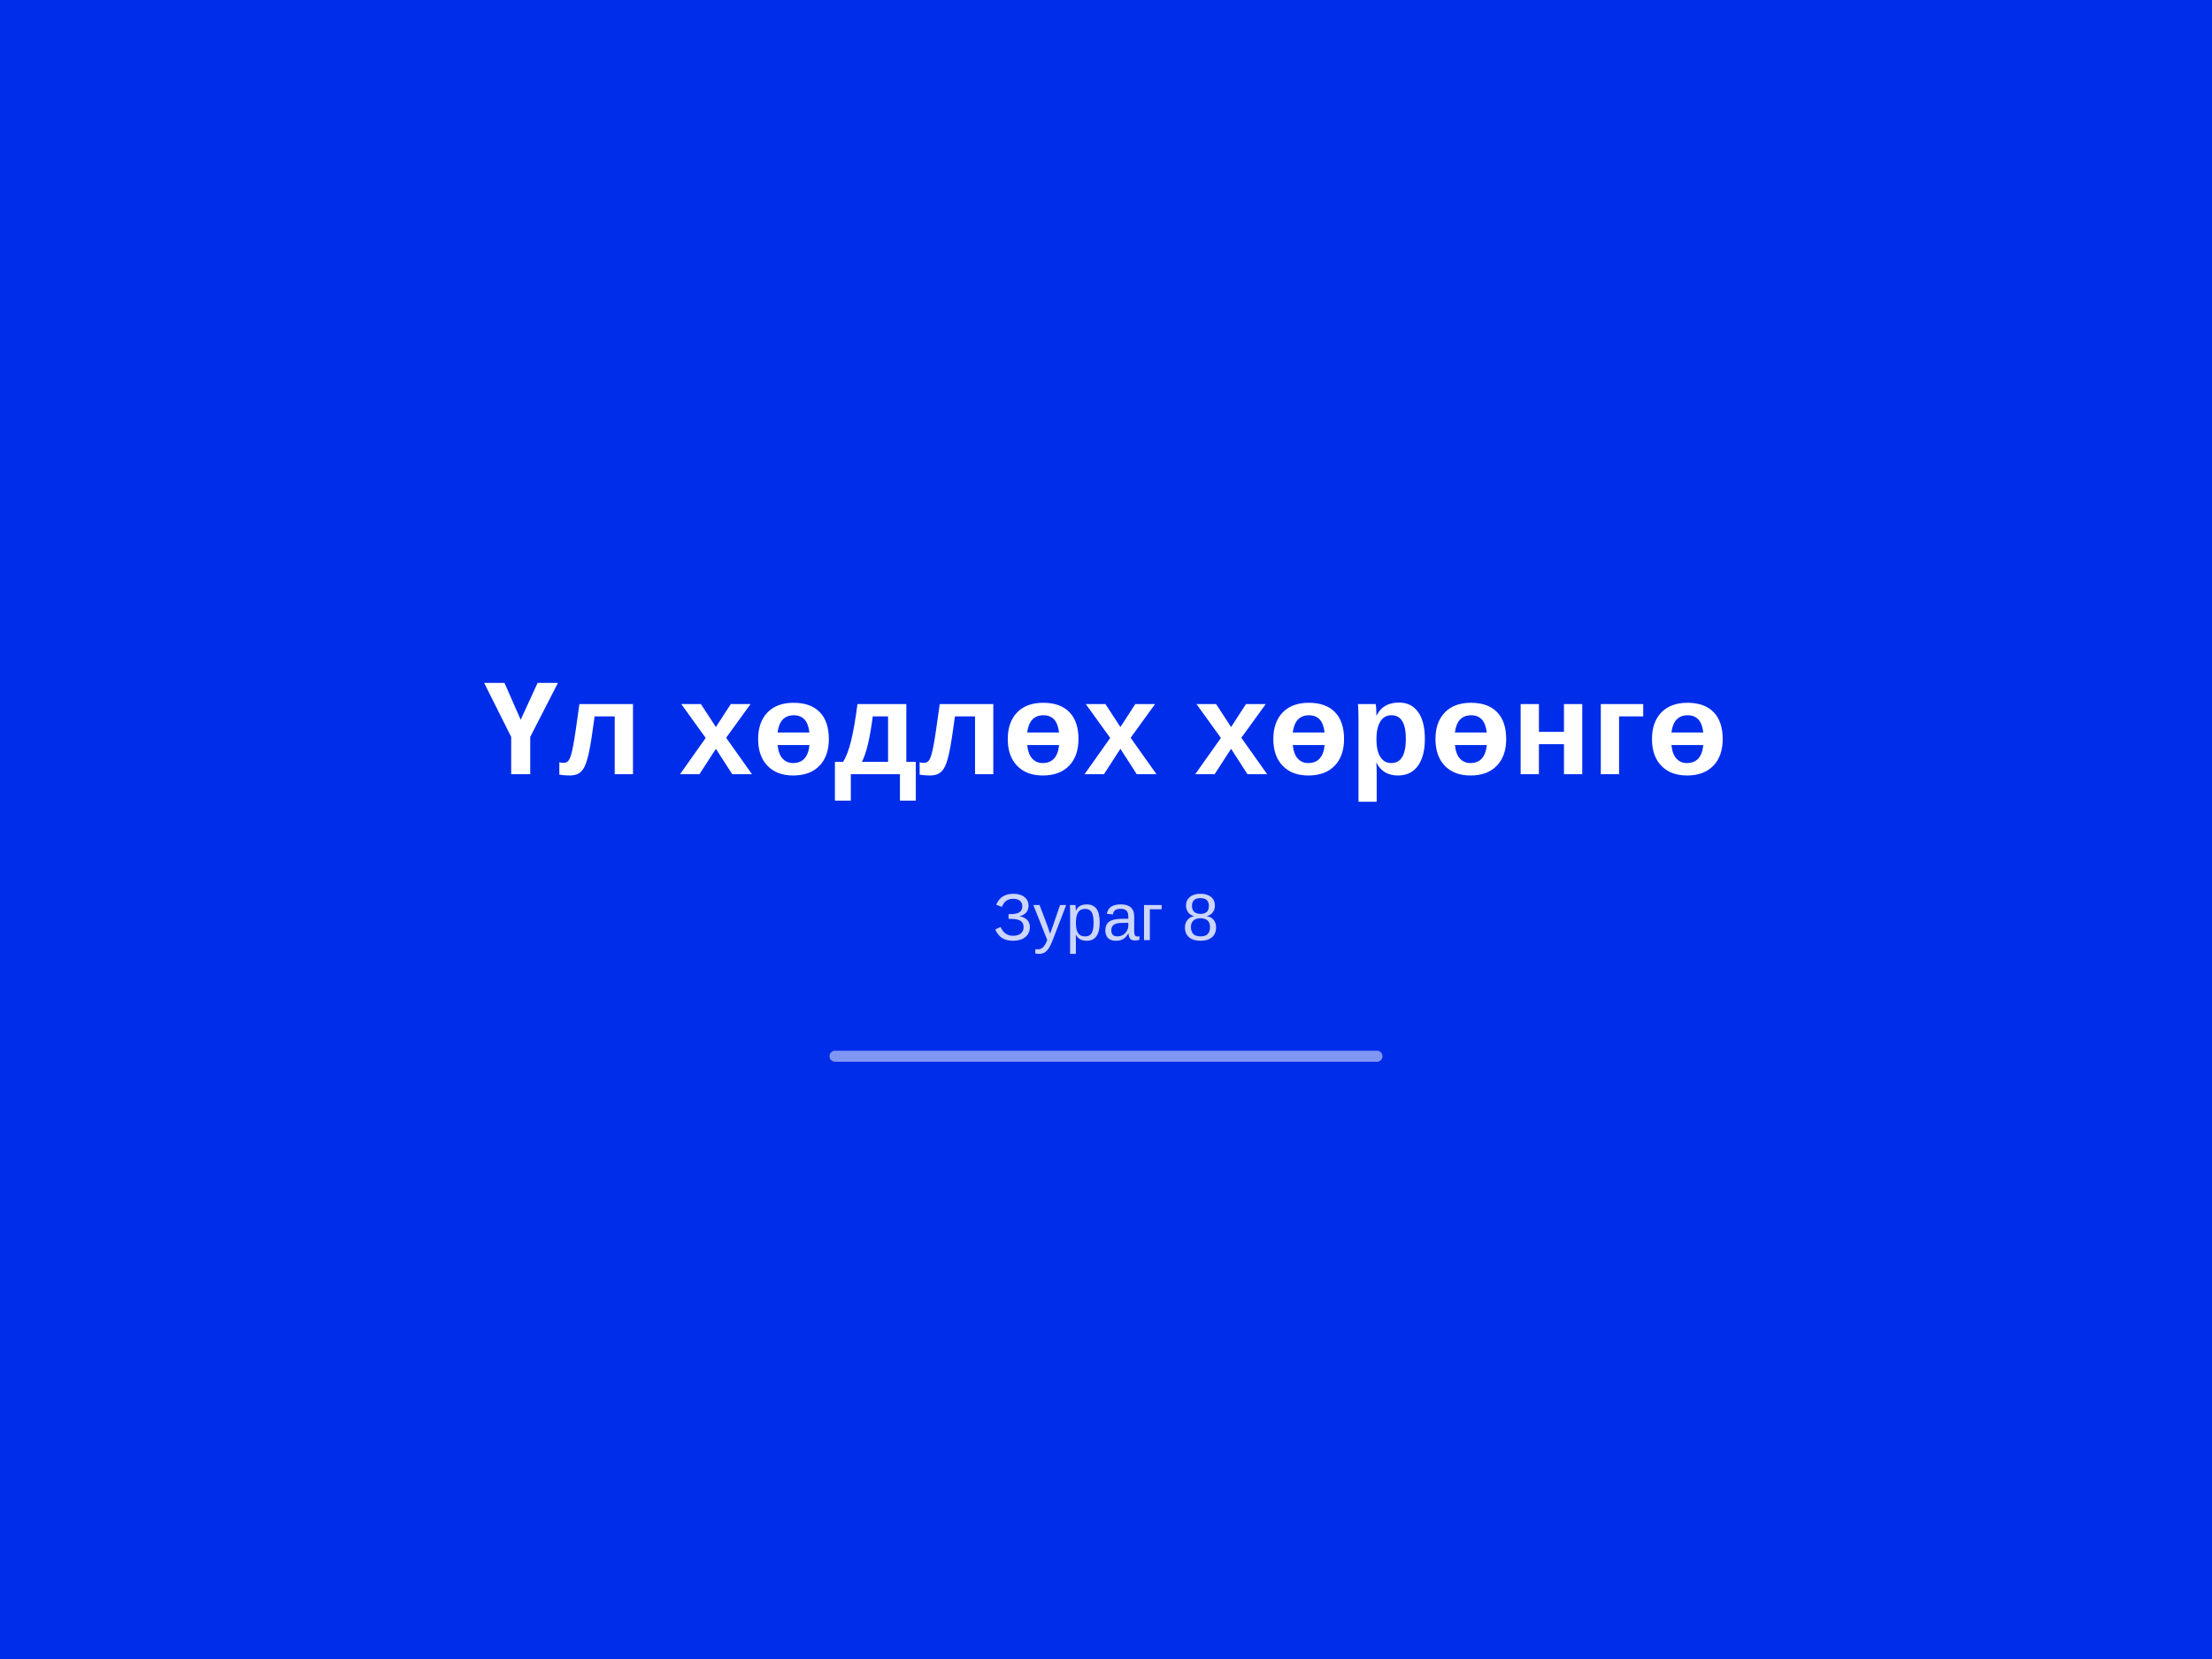
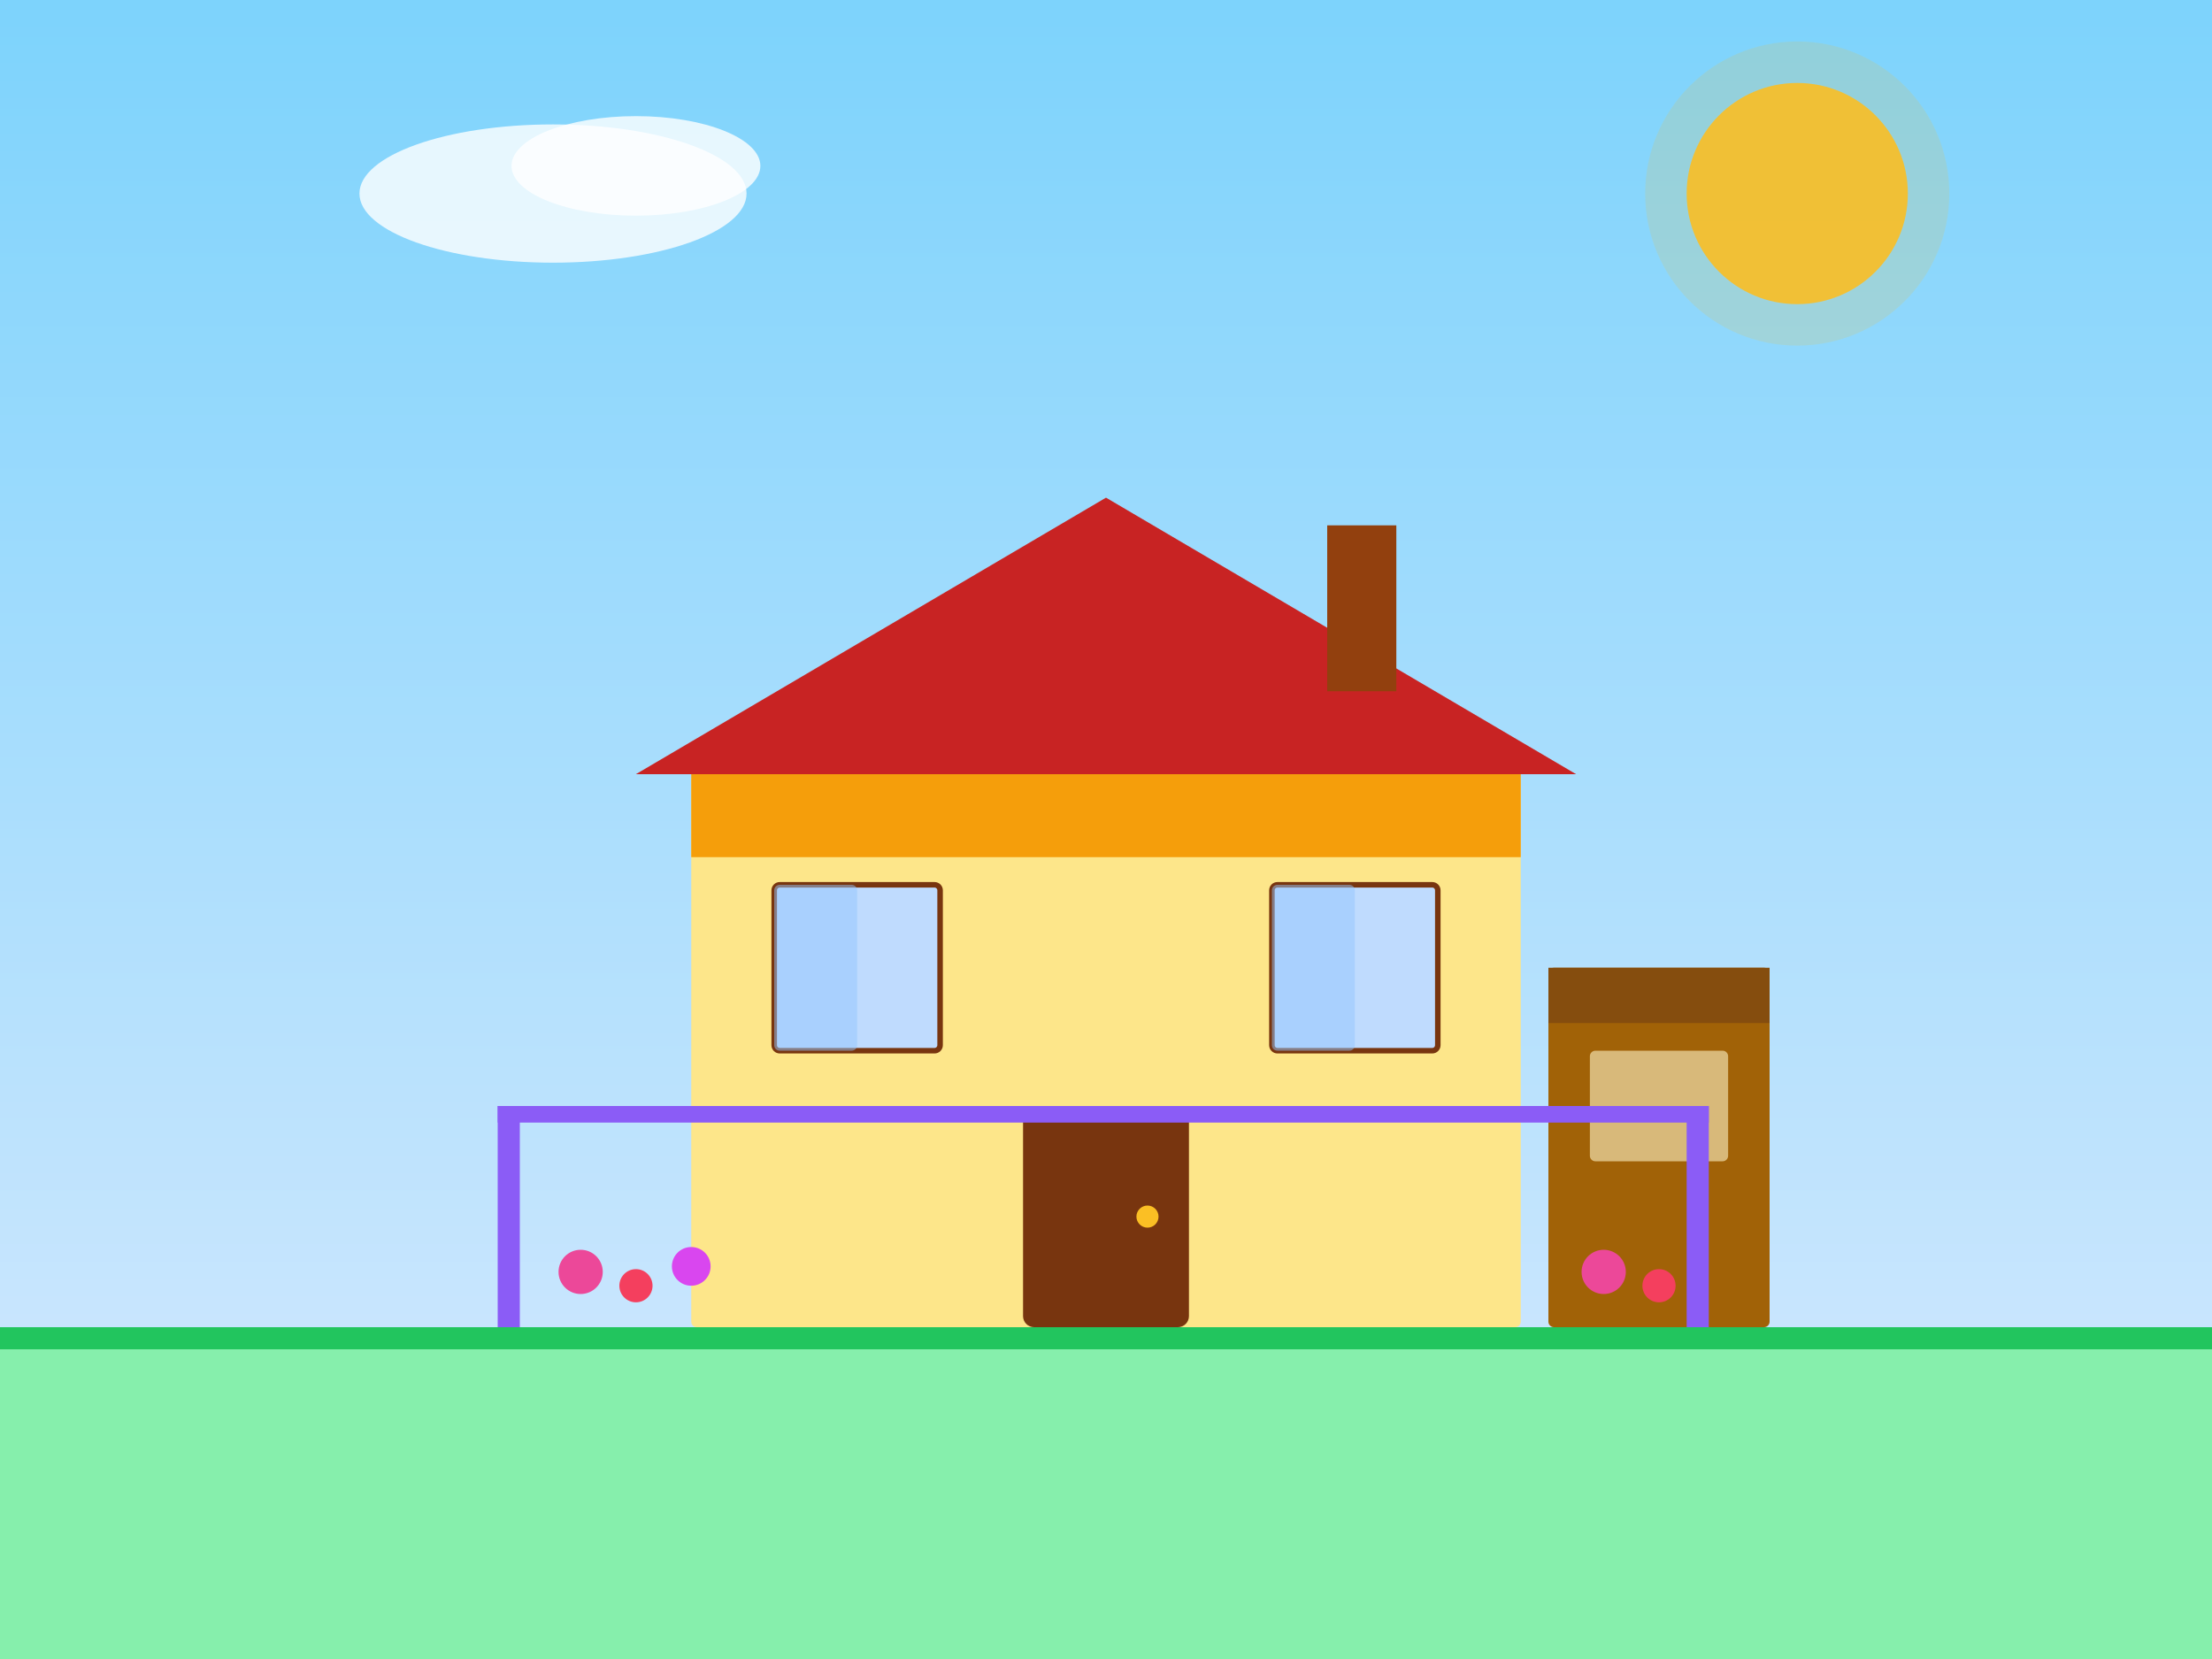
<svg xmlns="http://www.w3.org/2000/svg" width="800" height="600" viewBox="0 0 800 600">
-   <rect width="800" height="600" fill="#002dea" />
-   <text x="400" y="280" font-family="Arial" font-size="48" fill="white" text-anchor="middle" font-weight="bold">Үл хөдлөх хөрөнгө</text>
-   <text x="400" y="340" font-family="Arial" font-size="24" fill="rgba(255,255,255,0.8)" text-anchor="middle">Зураг 8</text>
-   <rect x="300" y="380" width="200" height="4" rx="2" fill="rgba(255,255,255,0.5)" />
+   <defs>
+     <linearGradient id="s7" x1="0" y1="0" x2="0" y2="1">
+       <stop offset="0%" stop-color="#7DD3FC" />
+       <stop offset="100%" stop-color="#DBEAFE" />
+     </linearGradient>
+   </defs>
+   <rect width="800" height="600" fill="url(#s7)" />
+   <ellipse cx="200" cy="70" rx="70" ry="25" fill="white" opacity="0.8" />
+   <ellipse cx="230" cy="60" rx="45" ry="18" fill="white" opacity="0.8" />
+   <rect x="0" y="480" width="800" height="120" fill="#86EFAC" />
+   <rect x="0" y="480" width="800" height="8" fill="#22C55E" />
+   <rect x="250" y="280" width="300" height="200" fill="#FDE68A" rx="2" />
+   <rect x="250" y="280" width="300" height="30" fill="#F59E0B" />
+   <polygon points="230,280 400,180 570,280" fill="#DC2626" />
+   <polygon points="230,280 400,180 570,280" fill="#991B1B" opacity="0.3" />
+   <rect x="370" y="400" width="60" height="80" fill="#78350F" rx="4" />
+   <circle cx="415" cy="440" r="4" fill="#FBBF24" />
+   <rect x="280" y="320" width="60" height="60" fill="#BFDBFE" rx="2" stroke="#78350F" stroke-width="2" />
+   <rect x="460" y="320" width="60" height="60" fill="#BFDBFE" rx="2" stroke="#78350F" stroke-width="2" />
+   <rect x="280" y="320" width="30" height="60" fill="#93C5FD" rx="2" opacity="0.5" />
+   <rect x="460" y="320" width="30" height="60" fill="#93C5FD" rx="2" opacity="0.5" />
+   <rect x="480" y="190" width="25" height="60" fill="#92400E" />
+   <rect x="560" y="350" width="80" height="130" fill="#A16207" rx="2" />
+   <rect x="560" y="350" width="80" height="20" fill="#854D0E" />
+   <rect x="575" y="380" width="50" height="40" fill="#FEF3C7" rx="2" opacity="0.6" />
+   <rect x="180" y="400" width="8" height="80" fill="#8B5CF6" />
+   <rect x="610" y="400" width="8" height="80" fill="#8B5CF6" />
+   <rect x="180" y="400" width="438" height="6" fill="#8B5CF6" />
+   <circle cx="210" cy="460" r="8" fill="#EC4899" />
+   <circle cx="230" cy="465" r="6" fill="#F43F5E" />
+   <circle cx="250" cy="458" r="7" fill="#D946EF" />
+   <circle cx="580" cy="460" r="8" fill="#EC4899" />
+   <circle cx="600" cy="465" r="6" fill="#F43F5E" />
+   <circle cx="650" cy="70" r="40" fill="#FBBF24" opacity="0.9" />
+   <circle cx="650" cy="70" r="55" fill="#FBBF24" opacity="0.15" />
</svg>
